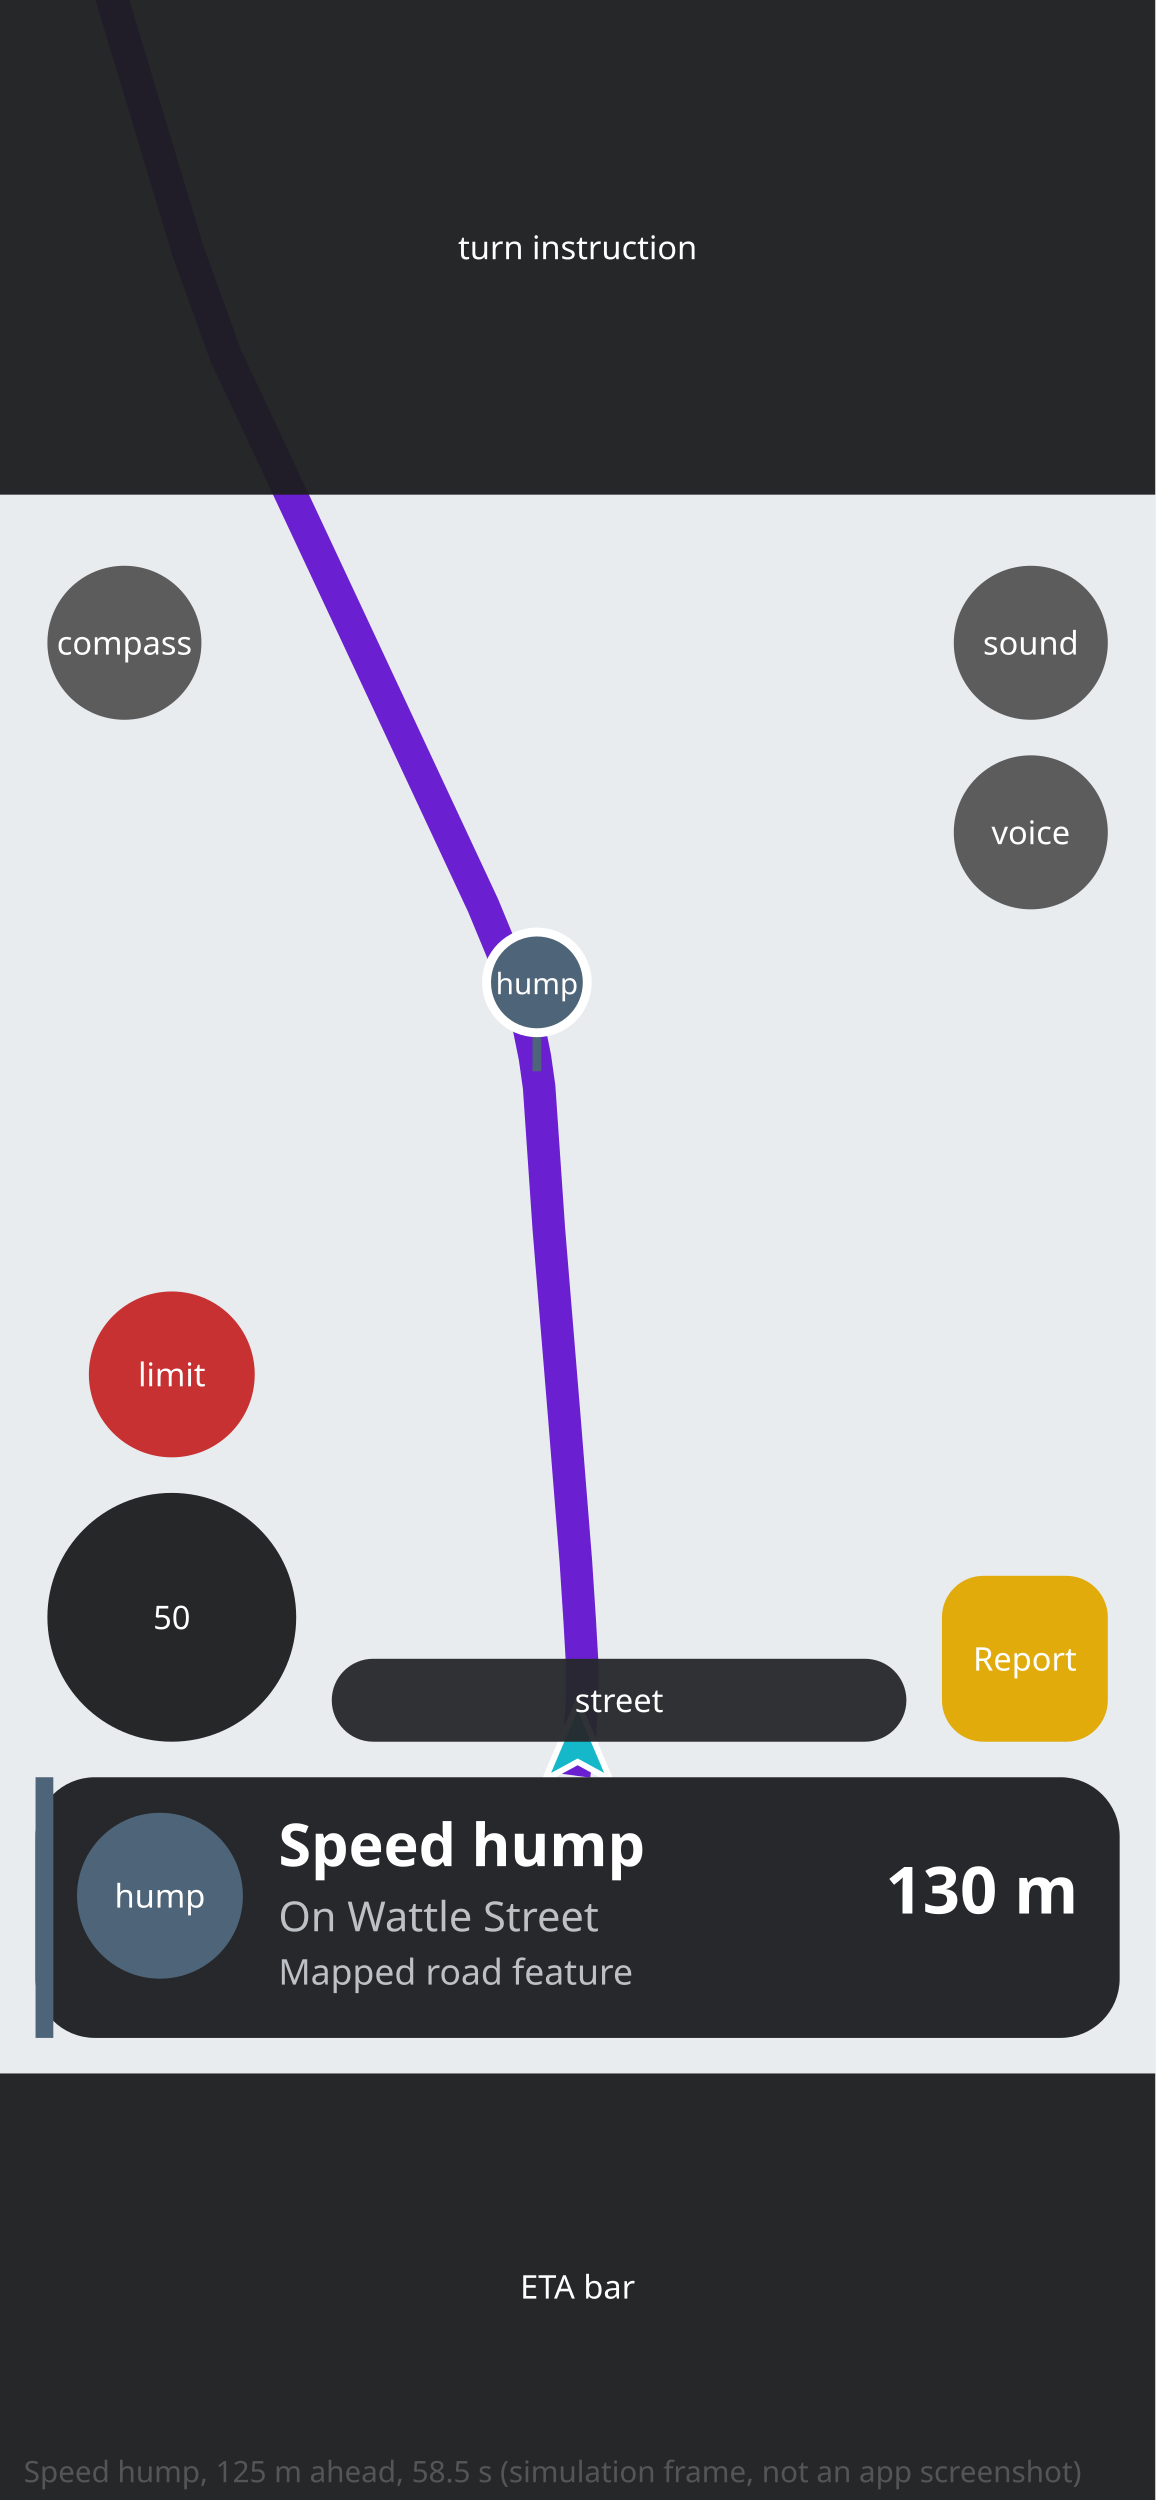
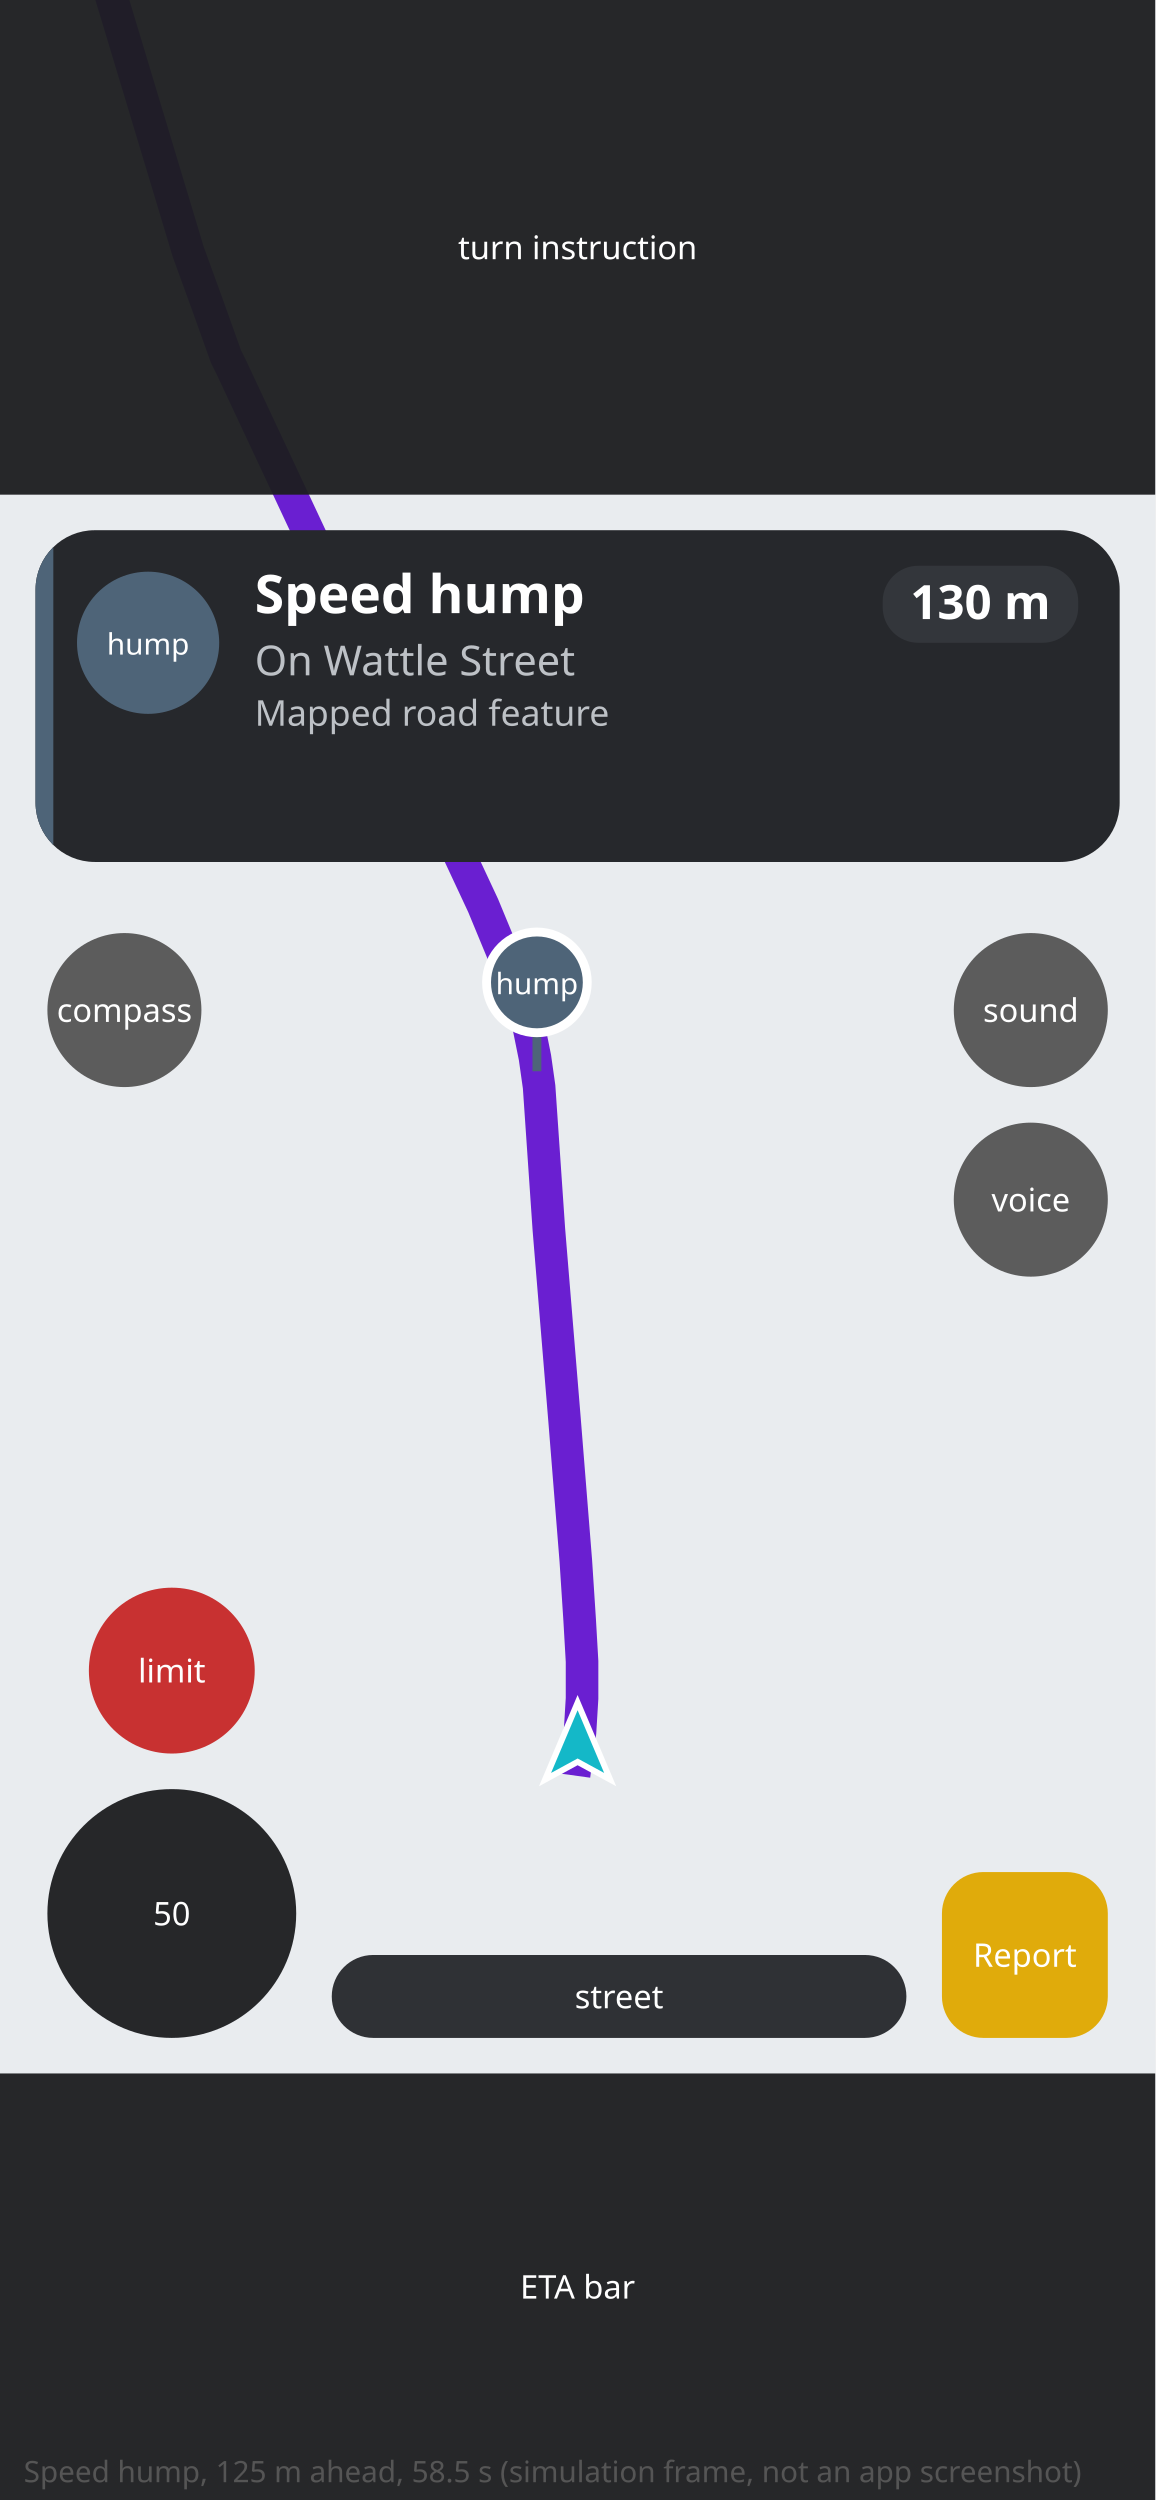
<svg xmlns="http://www.w3.org/2000/svg" width="390" height="844" viewBox="0 0 390 844">
  <rect width="100%" height="100%" fill="#E9ECEF" />
  <polyline points="193.8,599.4 195.8,584.9 196.5,573.4 196.5,560.9 195.7,547.0 194.4,527.0 190.6,479.5 185.3,415.1 182.0,366.9 180.6,357.0 178.6,347.1 174.6,333.5 163.1,305.7 117.4,207.9 78.0,123.8 76.3,120.4 70.3,103.6 63.5,84.9 62.1,80.2 45.2,24.1 -44.9,-274.8 -51.0,-296.3 -56.2,-316.3 -58.2,-333.7 -57.7,-353.6 -56.7,-368.5 -49.5,-407.5 -50.2,-428.6 -47.6,-443.7 -43.7,-463.9 -43.4,-476.1 -43.6,-489.7 -45.2,-493.6 -45.4,-497.6 -44.2,-501.7 -41.7,-504.9 -38.1,-507.0 -34.1,-507.9 -34.8,-516.3 -36.4,-538.8 -38.6,-723.2 -38.7,-778.8 -38.7,-829.0 -38.9,-843.6 -37.2,-859.4 -35.6,-874.0 -34.8,-878.5 -27.0,-927.1 -18.9,-979.6 -16.7,-994.1 -15.0,-1005.5 -12.1,-1025.3 -11.3,-1030.5 -11.1,-1032.7 -5.3,-1075.8 2.3,-1126.9 6.0,-1151.2 0.8,-1174.7 3.2,-1190.7 7.8,-1221.2 13.3,-1250.5 16.2,-1267.6 26.6,-1290.4 29.2,-1306.5 37.5,-1363.3 46.5,-1426.1 48.6,-1441.3 56.0,-1491.4 57.2,-1499.6 71.0,-1592.8 81.9,-1666.8 92.2,-1735.0 100.4,-1790.9 103.9,-1816.8 105.4,-1828.7 113.8,-1882.9 116.9,-1904.1 113.3,-1904.1 110.0,-1905.1 107.2,-1907.3 105.0,-1910.3 104.0,-1913.7 104.2,-1917.2 -22.2,-1940.5 -91.0,-1952.3 -125.0,-1958.4 -152.3,-1963.2 -180.9,-1968.3 -208.2,-1968.4 -224.0,-1971.4 -239.5,-1976.7 -251.9,-1983.2 -256.7,-1987.6 -262.8,-1994.7 -268.4,-2002.8 -271.2,-2007.8 -276.9,-2020.4 -286.9,-2045.0 -275.4,-2050.3 -256.7,-2060.3 -234.0,-2076.1 -206.2,-2099.2 -191.6,-2114.3 -86.7,-2224.9 -52.2,-2264.8 15.2,-2338.0 22.9,-2346.7 27.2,-2363.8 28.8,-2373.2 28.6,-2383.5 27.2,-2393.9 23.6,-2404.5 17.2,-2417.1 4.3,-2433.9 0.4,-2448.9 -47.4,-2502.7 -94.4,-2556.6 -121.1,-2587.1 -144.1,-2614.0 -175.4,-2649.3 -206.6,-2686.0 -216.9,-2698.0 -256.9,-2745.5 -267.4,-2766.3 -395.3,-2903.5 -427.8,-2939.0 -494.3,-3009.7 -558.5,-3073.7 -561.7,-3076.7 -575.4,-3090.2 -599.5,-3095.3 -629.6,-3124.6 -656.8,-3153.4 -747.7,-3250.2 -810.7,-3318.0 -867.8,-3378.6 -875.7,-3387.2 -894.0,-3406.9 -929.0,-3444.6 -1028.5,-3550.0 -1040.2,-3562.6 -1053.9,-3577.3 -1077.3,-3603.5 -1109.0,-3639.4 -1135.9,-3671.9 -1139.3,-3675.9 -1148.8,-3687.4 -1196.6,-3746.9 -1263.0,-3830.2 -1319.9,-3901.9 -1358.6,-3950.1 -1410.7,-4014.5 -1430.5,-4037.6 -1442.6,-4051.4 -1461.0,-4069.6 -1475.5,-4082.9 -1488.4,-4092.8 -1492.9,-4096.2 -1494.3,-4097.2 -1521.2,-4113.7 -1547.9,-4127.9 -1569.3,-4138.9 -1592.9,-4149.5 -1622.9,-4162.3 -1709.6,-4200.5 -1745.6,-4216.2 -1784.0,-4234.3 -1799.4,-4241.5 -1815.5,-4249.8 -1827.3,-4256.6 -1835.1,-4261.5 -1842.2,-4266.2 -1853.5,-4274.6 -1869.3,-4287.6 -1879.4,-4297.3 -1889.5,-4317.2 -1906.4,-4337.7 -1927.4,-4362.1 -1947.8,-4386.2 -1966.7,-4409.6 -2035.7,-4501.1 -2075.3,-4555.3 -2079.7,-4561.5 -2095.9,-4582.7 -2120.3,-4614.0 -2133.4,-4629.8 -2142.5,-4640.1 -2160.6,-4660.0 -2176.6,-4676.6 -2199.4,-4687.4 -2230.1,-4712.5 -2277.2,-4750.5 -2338.8,-4802.5 -2364.0,-4827.6 -2427.2,-4897.1 -2534.3,-4999.0 -2576.9,-5038.7 -2559.8,-5047.3 -2069.7,-5283.7 -2056.1,-5290.4 -2040.9,-5297.6 -2023.5,-5305.9 -2014.9,-5308.1 -2002.8,-5309.3 -1995.3,-5309.6 -2000.8,-5295.1 -2003.7,-5281.4 -2005.1,-5259.2" fill="none" stroke="#6A1FD1" stroke-width="11" stroke-linejoin="round" />
  <line x1="181.261" y1="361.65" x2="181.261" y2="347.65" stroke="#4E6478" stroke-width="3" />
  <circle cx="181.261" cy="331.65" r="17" fill="#4E6478" stroke="#fff" stroke-width="3" />
  <text x="181.261" y="335.65" font-size="10" text-anchor="middle" fill="#FFFFFF" font-family="sans-serif">hump</text>
  <line x1="51.564" y1="-1461.455" x2="51.564" y2="-1475.455" stroke="#FF8A00" stroke-width="3" />
  <circle cx="51.564" cy="-1491.455" r="17" fill="#FF8A00" stroke="#fff" stroke-width="3" />
  <text x="51.564" y="-1487.455" font-size="10" text-anchor="middle" fill="#1F2125" font-family="sans-serif">road</text>
  <polygon points="195,574.8 184,600.8 195,594.8 206,600.8" fill="#14B8C8" stroke="#fff" stroke-width="2" />
  <rect x="0" y="0" width="390" height="167" rx="0" fill="#1C1D20" opacity="0.95" />
  <text x="195" y="87.5" font-size="11" text-anchor="middle" fill="#fff" font-family="sans-serif">turn instruction</text>
  <rect x="0" y="700" width="390" height="144" rx="0" fill="#1C1D20" opacity="0.95" />
  <text x="195" y="776" font-size="11" text-anchor="middle" fill="#fff" font-family="sans-serif">ETA bar</text>
-   <rect x="16" y="191" width="52" height="52" rx="26" fill="#555" opacity="0.95" />
-   <text x="42" y="221" font-size="11" text-anchor="middle" fill="#fff" font-family="sans-serif">compass</text>
-   <rect x="322" y="191" width="52" height="52" rx="26" fill="#555" opacity="0.95" />
-   <text x="348" y="221" font-size="11" text-anchor="middle" fill="#fff" font-family="sans-serif">sound</text>
-   <rect x="322" y="255" width="52" height="52" rx="26" fill="#555" opacity="0.95" />
-   <text x="348" y="285" font-size="11" text-anchor="middle" fill="#fff" font-family="sans-serif">voice</text>
-   <rect x="30" y="436" width="56" height="56" rx="28" fill="#C62828" opacity="0.95" />
-   <text x="58" y="468" font-size="11" text-anchor="middle" fill="#fff" font-family="sans-serif">limit</text>
-   <rect x="16" y="504" width="84" height="84" rx="42" fill="#1C1D20" opacity="0.95" />
-   <text x="58" y="550" font-size="11" text-anchor="middle" fill="#fff" font-family="sans-serif">50</text>
-   <rect x="318" y="532" width="56" height="56" rx="14" fill="#E0A800" opacity="0.95" />
-   <text x="346" y="564" font-size="11" text-anchor="middle" fill="#fff" font-family="sans-serif">Report</text>
-   <rect x="112" y="560" width="194" height="28" rx="14" fill="#26282C" opacity="0.95" />
-   <text x="209" y="578" font-size="11" text-anchor="middle" fill="#fff" font-family="sans-serif">street</text>
+   <rect x="16" y="315" width="52" height="52" rx="26" fill="#555" opacity="0.95" />
+   <text x="42" y="345" font-size="11" text-anchor="middle" fill="#fff" font-family="sans-serif">compass</text>
+   <rect x="322" y="315" width="52" height="52" rx="26" fill="#555" opacity="0.95" />
+   <text x="348" y="345" font-size="11" text-anchor="middle" fill="#fff" font-family="sans-serif">sound</text>
+   <rect x="322" y="379" width="52" height="52" rx="26" fill="#555" opacity="0.95" />
+   <text x="348" y="409" font-size="11" text-anchor="middle" fill="#fff" font-family="sans-serif">voice</text>
+   <rect x="30" y="536" width="56" height="56" rx="28" fill="#C62828" opacity="0.95" />
+   <text x="58" y="568" font-size="11" text-anchor="middle" fill="#fff" font-family="sans-serif">limit</text>
+   <rect x="16" y="604" width="84" height="84" rx="42" fill="#1C1D20" opacity="0.95" />
+   <text x="58" y="650" font-size="11" text-anchor="middle" fill="#fff" font-family="sans-serif">50</text>
+   <rect x="318" y="632" width="56" height="56" rx="14" fill="#E0A800" opacity="0.95" />
+   <text x="346" y="664" font-size="11" text-anchor="middle" fill="#fff" font-family="sans-serif">Report</text>
+   <rect x="112" y="660" width="194" height="28" rx="14" fill="#26282C" opacity="0.95" />
+   <text x="209" y="678" font-size="11" text-anchor="middle" fill="#fff" font-family="sans-serif">street</text>
  <g opacity="1.00">
-     <rect x="12" y="600" width="366" height="88" rx="20" fill="#26282C" />
-     <rect x="12" y="600" width="6" height="88" fill="#4E6478" />
-     <circle cx="54" cy="640" r="28" fill="#4E6478" />
-     <text x="54" y="644" font-size="11" text-anchor="middle" fill="#FFFFFF" font-family="sans-serif">hump</text>
-     <text x="94" y="630" font-size="20" font-weight="700" fill="#fff" font-family="sans-serif">Speed hump</text>
-     <text x="94" y="652" font-size="14" fill="#BDC1C6" font-family="sans-serif">On Wattle Street</text>
-     <text x="94" y="670" font-size="12" fill="#BDC1C6" font-family="sans-serif">Mapped road feature</text>
-     <text x="364" y="646" font-size="22" font-weight="700" text-anchor="end" fill="#fff" font-family="sans-serif">130 m</text>
+     <clipPath id="card">
+       <rect x="12" y="179" width="366" height="112" rx="20" />
+     </clipPath>
+     <rect x="12" y="179" width="366" height="112" rx="20" fill="#26282C" />
+     <rect x="12" y="179" width="6" height="112" fill="#4E6478" clip-path="url(#card)" />
+     <circle cx="50" cy="217" r="24" fill="#4E6478" />
+     <text x="50" y="221" font-size="10" text-anchor="middle" fill="#FFFFFF" font-family="sans-serif">hump</text>
+     <text x="86" y="207" font-size="18" font-weight="700" fill="#fff" font-family="sans-serif">Speed hump</text>
+     <rect x="298" y="191" width="66" height="26" rx="12" fill="#33363B" />
+     <text x="331" y="209" font-size="16" font-weight="700" text-anchor="middle" fill="#fff" font-family="sans-serif">130 m</text>
+     <text x="86" y="228" font-size="14" fill="#BDC1C6" font-family="sans-serif">On Wattle Street</text>
+     <text x="86" y="245" font-size="12" fill="#BDC1C6" font-family="sans-serif">Mapped road feature</text>
  </g>
  <text x="8" y="838" font-size="10" fill="#555" font-family="sans-serif">Speed hump, 125 m ahead, 58.5 s (simulation frame, not an app screenshot)</text>
</svg>
